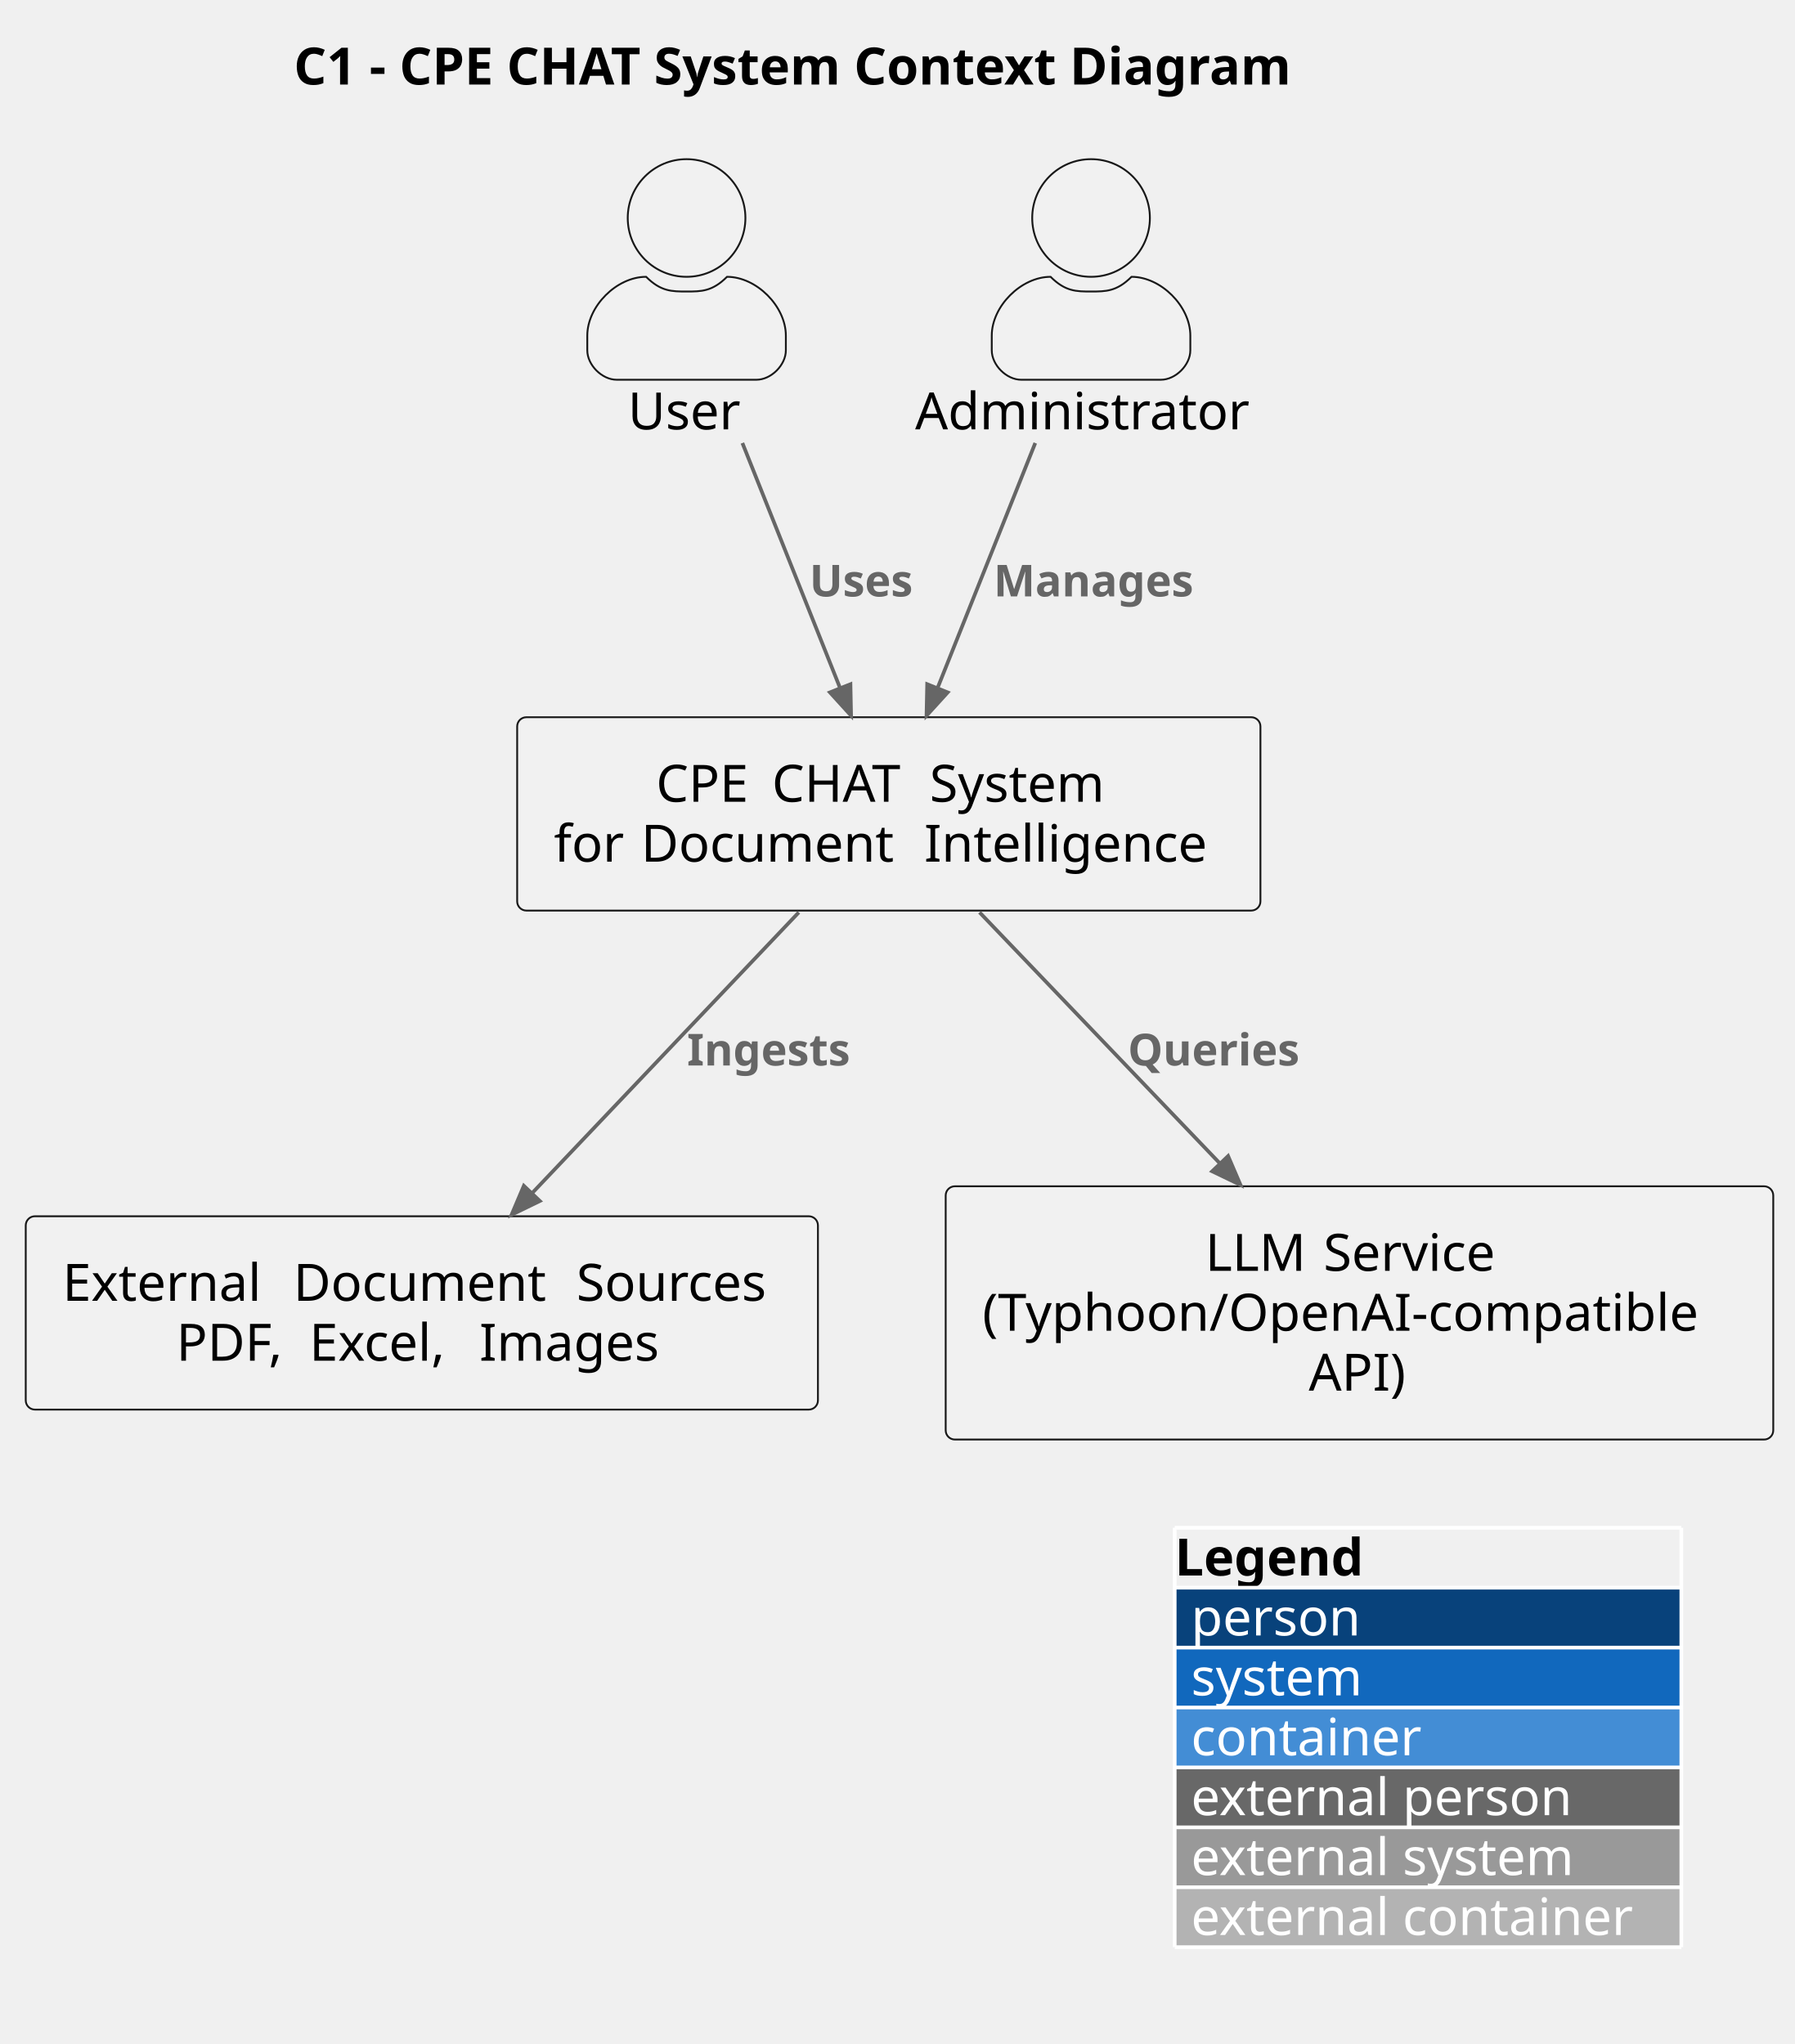
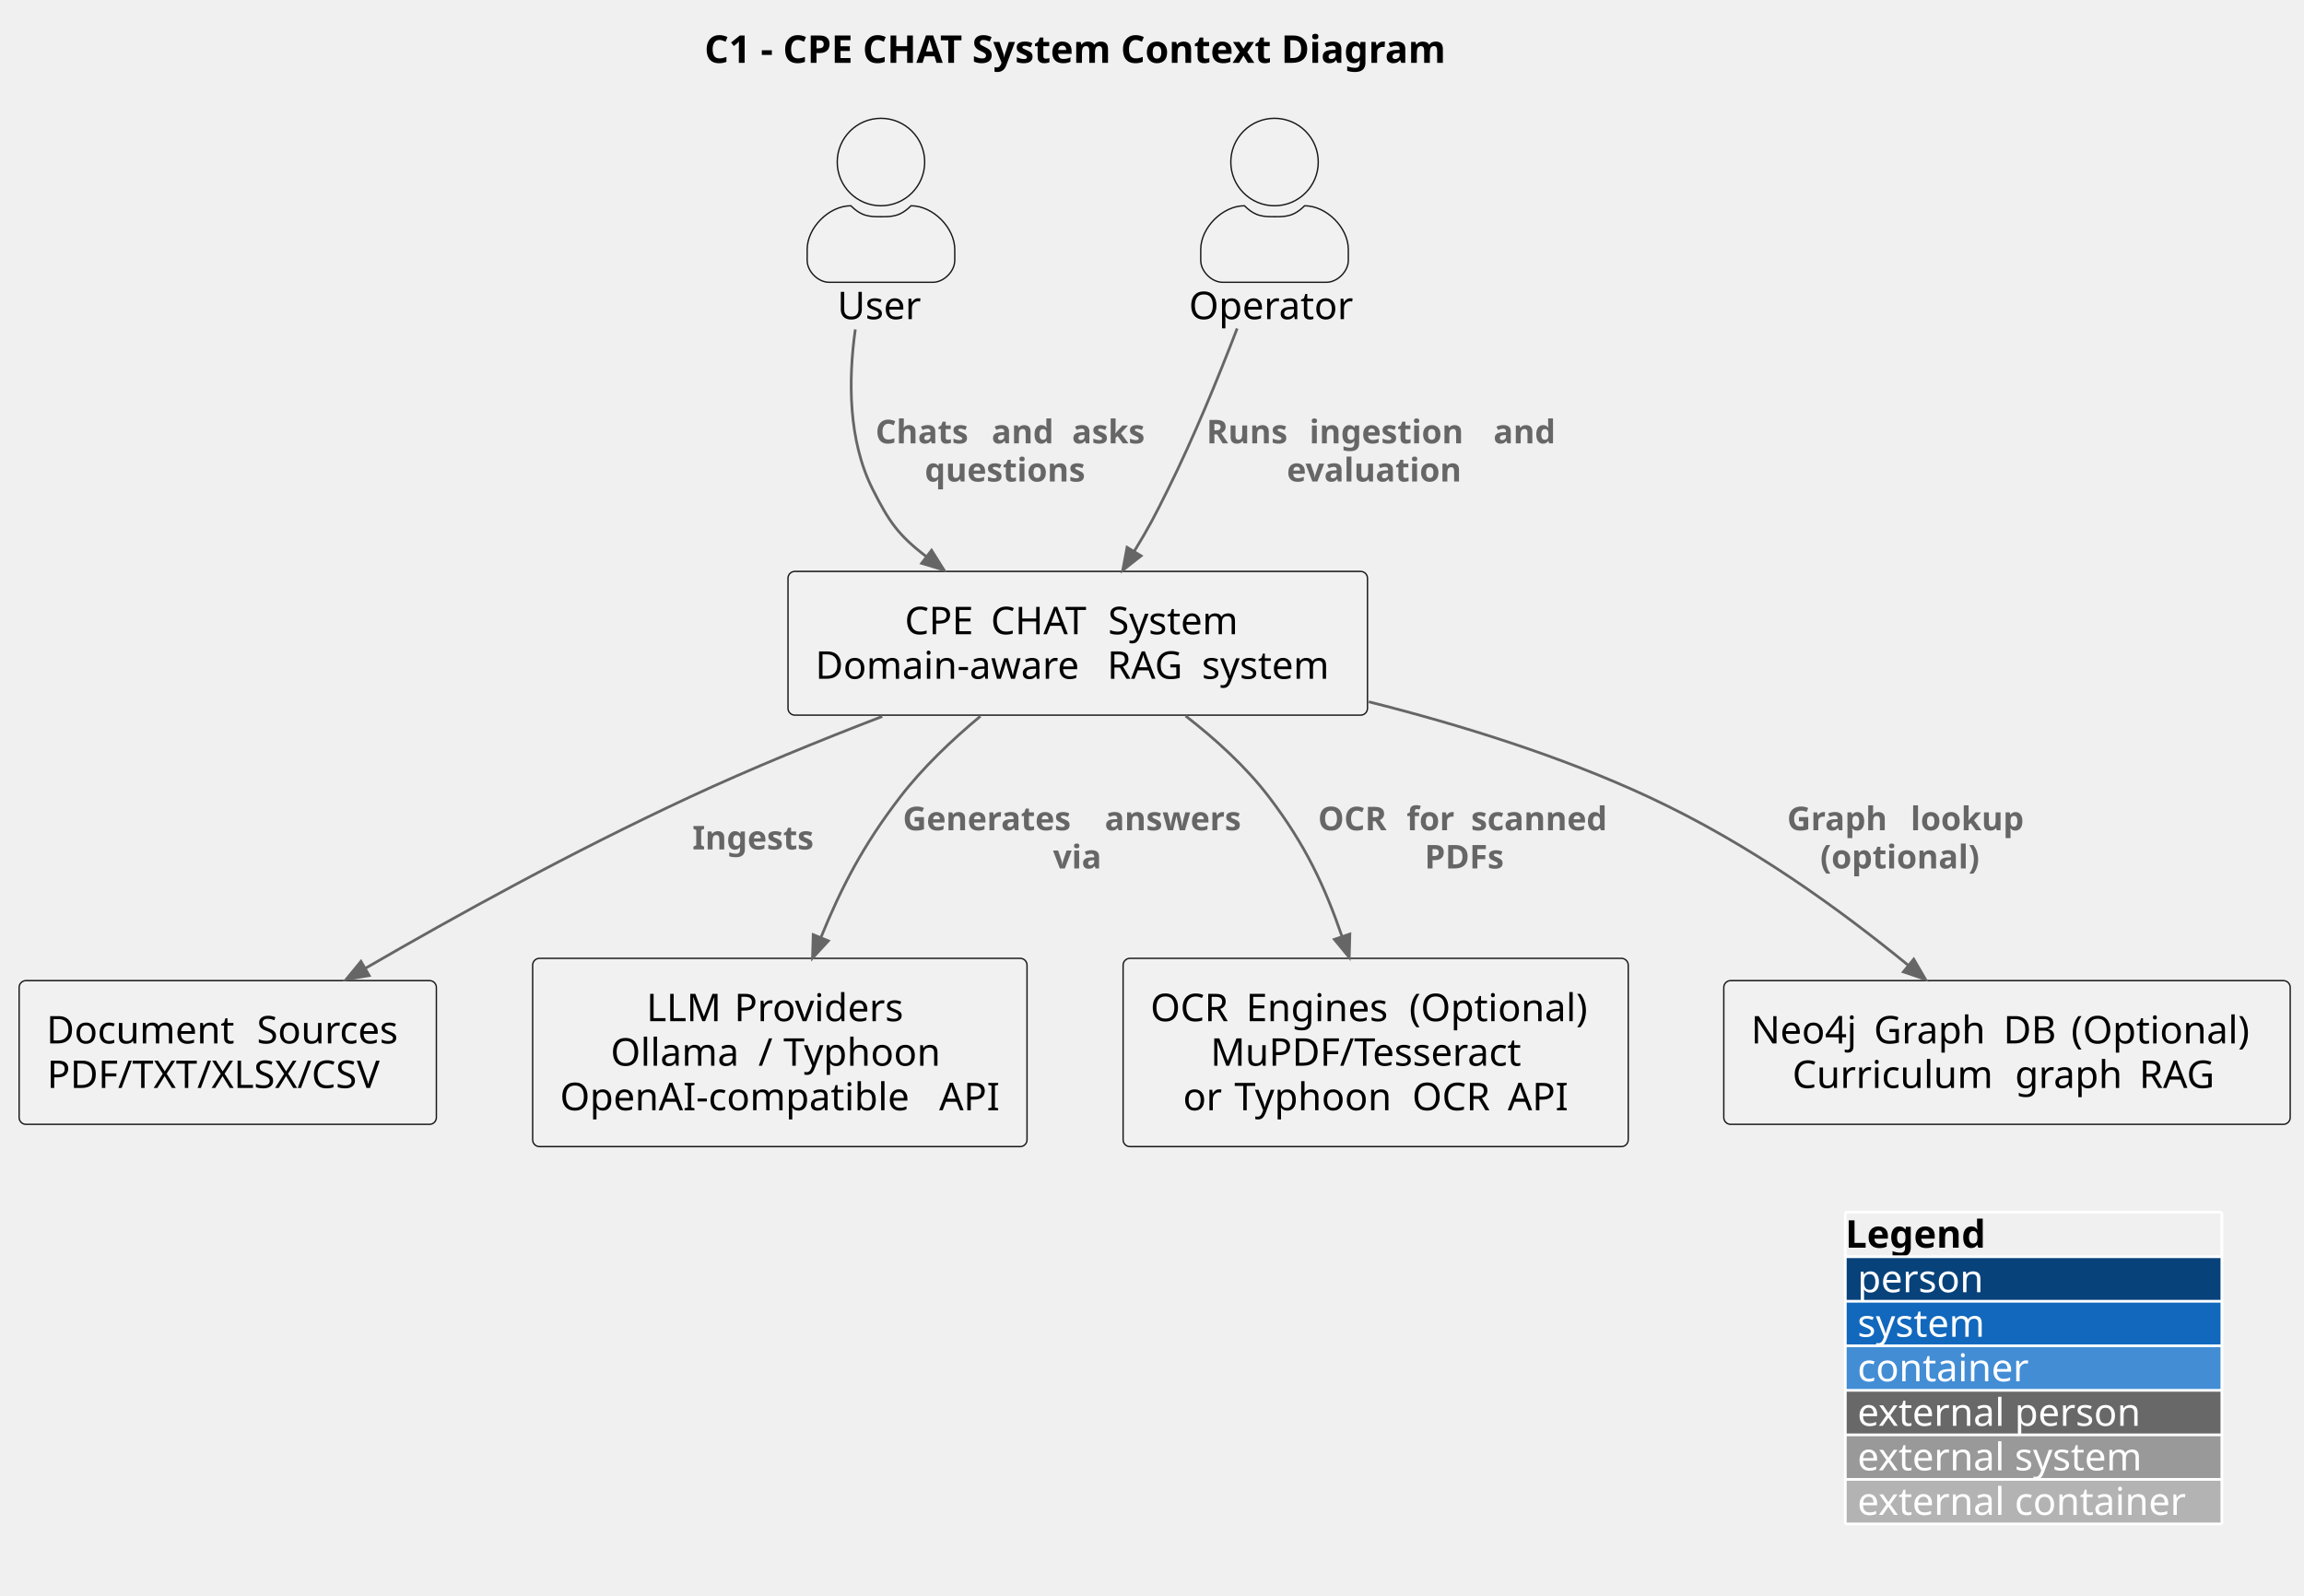
- <svg xmlns="http://www.w3.org/2000/svg" contentStyleType="text/css" data-diagram-type="DESCRIPTION" height="556px" preserveAspectRatio="none" style="width:488px;height:556px;background:#FFFFFF;" version="1.1" viewBox="0 0 488 556" width="488px" zoomAndPan="magnify">
+ <svg xmlns="http://www.w3.org/2000/svg" contentStyleType="text/css" data-diagram-type="DESCRIPTION" height="584px" preserveAspectRatio="none" style="width:843px;height:584px;background:#FFFFFF;" version="1.1" viewBox="0 0 843 584" width="843px" zoomAndPan="magnify">
  <defs />
  <g>
    <g class="title" data-source-line="15">
-       <text fill="#000000" font-family="sans-serif" font-size="14" font-weight="bold" lengthAdjust="spacing" textLength="314.46" x="79.897" y="22.995">C1 - CPE CHAT System Context Diagram</text>
+       <text fill="#000000" font-family="sans-serif" font-size="14" font-weight="bold" lengthAdjust="spacing" textLength="314.46" x="257.747" y="22.995">C1 - CPE CHAT System Context Diagram</text>
    </g>
    <g class="entity" data-qualified-name="user" data-source-line="17" id="ent0002">
-       <ellipse cx="186.72" cy="59.297" fill="#F1F1F1" rx="16" ry="16" style="stroke:#181818;stroke-width:0.5;" />
-       <path d="M186.72,79.297 C190.72,79.297 193.72,79.297 197.72,75.297 C205.72,75.297 213.72,83.297 213.72,91.297 L213.72,95.297 C213.72,99.297 209.72,103.297 205.72,103.297 L167.72,103.297 C163.72,103.297 159.72,99.297 159.72,95.297 L159.72,91.297 C159.72,83.297 167.72,75.297 175.72,75.297 C179.72,79.297 182.72,79.297 186.72,79.297" fill="#F1F1F1" style="stroke:#181818;stroke-width:0.5;" />
-       <text fill="#000000" font-family="sans-serif" font-size="14" lengthAdjust="spacing" textLength="31.91" x="170.765" y="116.792">User</text>
+       <ellipse cx="322.33" cy="59.297" fill="#F1F1F1" rx="16" ry="16" style="stroke:#181818;stroke-width:0.5;" />
+       <path d="M322.33,79.297 C326.33,79.297 329.33,79.297 333.33,75.297 C341.33,75.297 349.33,83.297 349.33,91.297 L349.33,95.297 C349.33,99.297 345.33,103.297 341.33,103.297 L303.33,103.297 C299.33,103.297 295.33,99.297 295.33,95.297 L295.33,91.297 C295.33,83.297 303.33,75.297 311.33,75.297 C315.33,79.297 318.33,79.297 322.33,79.297" fill="#F1F1F1" style="stroke:#181818;stroke-width:0.5;" />
+       <text fill="#000000" font-family="sans-serif" font-size="14" lengthAdjust="spacing" textLength="31.91" x="306.375" y="116.792">User</text>
    </g>
    <g class="entity" data-qualified-name="cpe_system" data-source-line="18" id="ent0003">
-       <rect fill="#F1F1F1" height="52.594" rx="2.5" ry="2.5" style="stroke:#181818;stroke-width:0.5;" width="202.137" x="140.65" y="195.097" />
-       <text fill="#000000" font-family="sans-serif" font-size="14" lengthAdjust="spacing" textLength="27.064" x="178.418" y="218.092">CPE</text>
-       <text fill="#000000" font-family="sans-serif" font-size="14" lengthAdjust="spacing" textLength="4.45" x="205.481" y="218.092"> </text>
-       <text fill="#000000" font-family="sans-serif" font-size="14" lengthAdjust="spacing" textLength="38.432" x="209.931" y="218.092">CHAT</text>
-       <text fill="#000000" font-family="sans-serif" font-size="14" lengthAdjust="spacing" textLength="4.45" x="248.363" y="218.092"> </text>
-       <text fill="#000000" font-family="sans-serif" font-size="14" lengthAdjust="spacing" textLength="52.206" x="252.813" y="218.092">System</text>
-       <text fill="#000000" font-family="sans-serif" font-size="14" lengthAdjust="spacing" textLength="19.25" x="150.65" y="234.389">for</text>
-       <text fill="#000000" font-family="sans-serif" font-size="14" lengthAdjust="spacing" textLength="4.45" x="169.9" y="234.389"> </text>
-       <text fill="#000000" font-family="sans-serif" font-size="14" lengthAdjust="spacing" textLength="72.529" x="174.35" y="234.389">Document</text>
-       <text fill="#000000" font-family="sans-serif" font-size="14" lengthAdjust="spacing" textLength="4.45" x="246.88" y="234.389"> </text>
-       <text fill="#000000" font-family="sans-serif" font-size="14" lengthAdjust="spacing" textLength="81.457" x="251.33" y="234.389">Intelligence</text>
+       <rect fill="#F1F1F1" height="52.594" rx="2.5" ry="2.5" style="stroke:#181818;stroke-width:0.5;" width="212.022" x="288.32" y="209.097" />
+       <text fill="#000000" font-family="sans-serif" font-size="14" lengthAdjust="spacing" textLength="27.064" x="331.03" y="232.092">CPE</text>
+       <text fill="#000000" font-family="sans-serif" font-size="14" lengthAdjust="spacing" textLength="4.45" x="358.093" y="232.092"> </text>
+       <text fill="#000000" font-family="sans-serif" font-size="14" lengthAdjust="spacing" textLength="38.432" x="362.544" y="232.092">CHAT</text>
+       <text fill="#000000" font-family="sans-serif" font-size="14" lengthAdjust="spacing" textLength="4.45" x="400.975" y="232.092"> </text>
+       <text fill="#000000" font-family="sans-serif" font-size="14" lengthAdjust="spacing" textLength="52.206" x="405.425" y="232.092">System</text>
+       <text fill="#000000" font-family="sans-serif" font-size="14" lengthAdjust="spacing" textLength="102.355" x="298.32" y="248.389">Domain-aware</text>
+       <text fill="#000000" font-family="sans-serif" font-size="14" lengthAdjust="spacing" textLength="4.45" x="400.675" y="248.389"> </text>
+       <text fill="#000000" font-family="sans-serif" font-size="14" lengthAdjust="spacing" textLength="30.153" x="405.125" y="248.389">RAG</text>
+       <text fill="#000000" font-family="sans-serif" font-size="14" lengthAdjust="spacing" textLength="4.45" x="435.278" y="248.389"> </text>
+       <text fill="#000000" font-family="sans-serif" font-size="14" lengthAdjust="spacing" textLength="50.613" x="439.728" y="248.389">system</text>
    </g>
    <g class="entity" data-qualified-name="admin" data-source-line="20" id="ent0004">
-       <ellipse cx="296.721" cy="59.297" fill="#F1F1F1" rx="16" ry="16" style="stroke:#181818;stroke-width:0.5;" />
-       <path d="M296.721,79.297 C300.721,79.297 303.721,79.297 307.721,75.297 C315.721,75.297 323.721,83.297 323.721,91.297 L323.721,95.297 C323.721,99.297 319.721,103.297 315.721,103.297 L277.721,103.297 C273.721,103.297 269.721,99.297 269.721,95.297 L269.721,91.297 C269.721,83.297 277.721,75.297 285.721,75.297 C289.721,79.297 292.721,79.297 296.721,79.297" fill="#F1F1F1" style="stroke:#181818;stroke-width:0.5;" />
-       <text fill="#000000" font-family="sans-serif" font-size="14" lengthAdjust="spacing" textLength="95.683" x="248.88" y="116.792">Administrator</text>
+       <ellipse cx="466.332" cy="59.297" fill="#F1F1F1" rx="16" ry="16" style="stroke:#181818;stroke-width:0.5;" />
+       <path d="M466.332,79.297 C470.332,79.297 473.332,79.297 477.332,75.297 C485.332,75.297 493.332,83.297 493.332,91.297 L493.332,95.297 C493.332,99.297 489.332,103.297 485.332,103.297 L447.332,103.297 C443.332,103.297 439.332,99.297 439.332,95.297 L439.332,91.297 C439.332,83.297 447.332,75.297 455.332,75.297 C459.332,79.297 462.332,79.297 466.332,79.297" fill="#F1F1F1" style="stroke:#181818;stroke-width:0.5;" />
+       <text fill="#000000" font-family="sans-serif" font-size="14" lengthAdjust="spacing" textLength="62.665" x="435" y="116.792">Operator</text>
    </g>
    <g class="entity" data-qualified-name="external_docs" data-source-line="22" id="ent0005">
-       <rect fill="#F1F1F1" height="52.594" rx="2.5" ry="2.5" style="stroke:#181818;stroke-width:0.5;" width="215.446" x="7" y="330.837" />
-       <text fill="#000000" font-family="sans-serif" font-size="14" lengthAdjust="spacing" textLength="58.331" x="17" y="353.832">External</text>
-       <text fill="#000000" font-family="sans-serif" font-size="14" lengthAdjust="spacing" textLength="4.45" x="75.331" y="353.832"> </text>
-       <text fill="#000000" font-family="sans-serif" font-size="14" lengthAdjust="spacing" textLength="72.529" x="79.781" y="353.832">Document</text>
-       <text fill="#000000" font-family="sans-serif" font-size="14" lengthAdjust="spacing" textLength="4.45" x="152.31" y="353.832"> </text>
-       <text fill="#000000" font-family="sans-serif" font-size="14" lengthAdjust="spacing" textLength="55.685" x="156.761" y="353.832">Sources</text>
-       <text fill="#000000" font-family="sans-serif" font-size="14" lengthAdjust="spacing" textLength="31.726" x="47.95" y="370.129">PDF,</text>
-       <text fill="#000000" font-family="sans-serif" font-size="14" lengthAdjust="spacing" textLength="4.45" x="79.675" y="370.129"> </text>
-       <text fill="#000000" font-family="sans-serif" font-size="14" lengthAdjust="spacing" textLength="41.781" x="84.126" y="370.129">Excel,</text>
-       <text fill="#000000" font-family="sans-serif" font-size="14" lengthAdjust="spacing" textLength="4.45" x="125.907" y="370.129"> </text>
-       <text fill="#000000" font-family="sans-serif" font-size="14" lengthAdjust="spacing" textLength="51.14" x="130.357" y="370.129">Images</text>
+       <rect fill="#F1F1F1" height="52.594" rx="2.5" ry="2.5" style="stroke:#181818;stroke-width:0.5;" width="152.665" x="7" y="358.837" />
+       <text fill="#000000" font-family="sans-serif" font-size="14" lengthAdjust="spacing" textLength="72.529" x="17" y="381.832">Document</text>
+       <text fill="#000000" font-family="sans-serif" font-size="14" lengthAdjust="spacing" textLength="4.45" x="89.529" y="381.832"> </text>
+       <text fill="#000000" font-family="sans-serif" font-size="14" lengthAdjust="spacing" textLength="55.685" x="93.98" y="381.832">Sources</text>
+       <text fill="#000000" font-family="sans-serif" font-size="14" lengthAdjust="spacing" textLength="132.227" x="17.219" y="398.129">PDF/TXT/XLSX/CSV</text>
    </g>
    <g class="entity" data-qualified-name="llm" data-source-line="23" id="ent0006">
-       <rect fill="#F1F1F1" height="68.891" rx="2.5" ry="2.5" style="stroke:#181818;stroke-width:0.5;" width="225.065" x="257.19" y="322.687" />
-       <text fill="#000000" font-family="sans-serif" font-size="14" lengthAdjust="spacing" textLength="27.679" x="327.787" y="345.682">LLM</text>
-       <text fill="#000000" font-family="sans-serif" font-size="14" lengthAdjust="spacing" textLength="4.45" x="355.466" y="345.682"> </text>
-       <text fill="#000000" font-family="sans-serif" font-size="14" lengthAdjust="spacing" textLength="51.741" x="359.916" y="345.682">Service</text>
-       <text fill="#000000" font-family="sans-serif" font-size="14" lengthAdjust="spacing" textLength="205.065" x="267.19" y="361.979">(Typhoon/OpenAI-compatible</text>
-       <text fill="#000000" font-family="sans-serif" font-size="14" lengthAdjust="spacing" textLength="27.61" x="355.917" y="378.276">API)</text>
+       <rect fill="#F1F1F1" height="68.891" rx="2.5" ry="2.5" style="stroke:#181818;stroke-width:0.5;" width="180.884" x="194.89" y="350.687" />
+       <text fill="#000000" font-family="sans-serif" font-size="14" lengthAdjust="spacing" textLength="27.679" x="236.523" y="373.682">LLM</text>
+       <text fill="#000000" font-family="sans-serif" font-size="14" lengthAdjust="spacing" textLength="4.45" x="264.202" y="373.682"> </text>
+       <text fill="#000000" font-family="sans-serif" font-size="14" lengthAdjust="spacing" textLength="65.488" x="268.652" y="373.682">Providers</text>
+       <text fill="#000000" font-family="sans-serif" font-size="14" lengthAdjust="spacing" textLength="49.595" x="223.426" y="389.979">Ollama</text>
+       <text fill="#000000" font-family="sans-serif" font-size="14" lengthAdjust="spacing" textLength="4.45" x="273.02" y="389.979"> </text>
+       <text fill="#000000" font-family="sans-serif" font-size="14" lengthAdjust="spacing" textLength="4.717" x="277.471" y="389.979">/</text>
+       <text fill="#000000" font-family="sans-serif" font-size="14" lengthAdjust="spacing" textLength="4.45" x="282.187" y="389.979"> </text>
+       <text fill="#000000" font-family="sans-serif" font-size="14" lengthAdjust="spacing" textLength="60.601" x="286.638" y="389.979">Typhoon</text>
+       <text fill="#000000" font-family="sans-serif" font-size="14" lengthAdjust="spacing" textLength="134.285" x="204.89" y="406.276">OpenAI-compatible</text>
+       <text fill="#000000" font-family="sans-serif" font-size="14" lengthAdjust="spacing" textLength="4.45" x="339.175" y="406.276"> </text>
+       <text fill="#000000" font-family="sans-serif" font-size="14" lengthAdjust="spacing" textLength="22.148" x="343.625" y="406.276">API</text>
    </g>
-     <g class="link" data-entity-1="ent0002" data-entity-2="ent0003" data-link-type="dependency" data-source-line="1779" id="lnk7">
-       <path d="M201.9,120.507 C211.31,144.107 220.188,166.375 228.498,187.225" fill="none" id="user-to-cpe_system" style="stroke:#666666;stroke-width:1;" />
-       <polygon fill="#666666" points="231.46,194.657,231.285,186.115,225.711,188.336,231.46,194.657" style="stroke:#666666;stroke-width:1;" />
-       <text fill="#666666" font-family="sans-serif" font-size="12" font-weight="bold" lengthAdjust="spacing" textLength="32.168" x="220.15" y="162.236">Uses</text>
+     <g class="entity" data-qualified-name="ocr" data-source-line="24" id="ent0007">
+       <rect fill="#F1F1F1" height="68.891" rx="2.5" ry="2.5" style="stroke:#181818;stroke-width:0.5;" width="184.815" x="410.93" y="350.687" />
+       <text fill="#000000" font-family="sans-serif" font-size="14" lengthAdjust="spacing" textLength="30.523" x="420.93" y="373.682">OCR</text>
+       <text fill="#000000" font-family="sans-serif" font-size="14" lengthAdjust="spacing" textLength="4.45" x="451.452" y="373.682"> </text>
+       <text fill="#000000" font-family="sans-serif" font-size="14" lengthAdjust="spacing" textLength="55.275" x="455.903" y="373.682">Engines</text>
+       <text fill="#000000" font-family="sans-serif" font-size="14" lengthAdjust="spacing" textLength="4.45" x="511.178" y="373.682"> </text>
+       <text fill="#000000" font-family="sans-serif" font-size="14" lengthAdjust="spacing" textLength="70.116" x="515.628" y="373.682">(Optional)</text>
+       <text fill="#000000" font-family="sans-serif" font-size="14" lengthAdjust="spacing" textLength="120.832" x="442.921" y="389.979">MuPDF/Tesseract</text>
+       <text fill="#000000" font-family="sans-serif" font-size="14" lengthAdjust="spacing" textLength="14.321" x="432.865" y="406.276">or</text>
+       <text fill="#000000" font-family="sans-serif" font-size="14" lengthAdjust="spacing" textLength="4.45" x="447.187" y="406.276"> </text>
+       <text fill="#000000" font-family="sans-serif" font-size="14" lengthAdjust="spacing" textLength="60.601" x="451.637" y="406.276">Typhoon</text>
+       <text fill="#000000" font-family="sans-serif" font-size="14" lengthAdjust="spacing" textLength="4.45" x="512.238" y="406.276"> </text>
+       <text fill="#000000" font-family="sans-serif" font-size="14" lengthAdjust="spacing" textLength="30.523" x="516.688" y="406.276">OCR</text>
+       <text fill="#000000" font-family="sans-serif" font-size="14" lengthAdjust="spacing" textLength="4.45" x="547.21" y="406.276"> </text>
+       <text fill="#000000" font-family="sans-serif" font-size="14" lengthAdjust="spacing" textLength="22.148" x="551.66" y="406.276">API</text>
    </g>
-     <g class="link" data-entity-1="ent0004" data-entity-2="ent0003" data-link-type="dependency" data-source-line="1779" id="lnk8">
-       <path d="M281.55,120.507 C272.14,144.107 263.265,166.377 254.945,187.227" fill="none" id="admin-to-cpe_system" style="stroke:#666666;stroke-width:1;" />
-       <polygon fill="#666666" points="251.98,194.657,257.731,188.339,252.159,186.115,251.98,194.657" style="stroke:#666666;stroke-width:1;" />
-       <text fill="#666666" font-family="sans-serif" font-size="12" font-weight="bold" lengthAdjust="spacing" textLength="60.551" x="270.22" y="162.236">Manages</text>
+     <g class="entity" data-qualified-name="neo4j" data-source-line="25" id="ent0008">
+       <rect fill="#F1F1F1" height="52.594" rx="2.5" ry="2.5" style="stroke:#181818;stroke-width:0.5;" width="207.243" x="630.71" y="358.837" />
+       <text fill="#000000" font-family="sans-serif" font-size="14" lengthAdjust="spacing" textLength="40.448" x="640.71" y="381.832">Neo4j</text>
+       <text fill="#000000" font-family="sans-serif" font-size="14" lengthAdjust="spacing" textLength="4.45" x="681.158" y="381.832"> </text>
+       <text fill="#000000" font-family="sans-serif" font-size="14" lengthAdjust="spacing" textLength="42.943" x="685.608" y="381.832">Graph</text>
+       <text fill="#000000" font-family="sans-serif" font-size="14" lengthAdjust="spacing" textLength="4.45" x="728.552" y="381.832"> </text>
+       <text fill="#000000" font-family="sans-serif" font-size="14" lengthAdjust="spacing" textLength="20.385" x="733.002" y="381.832">DB</text>
+       <text fill="#000000" font-family="sans-serif" font-size="14" lengthAdjust="spacing" textLength="4.45" x="753.387" y="381.832"> </text>
+       <text fill="#000000" font-family="sans-serif" font-size="14" lengthAdjust="spacing" textLength="70.116" x="757.837" y="381.832">(Optional)</text>
+       <text fill="#000000" font-family="sans-serif" font-size="14" lengthAdjust="spacing" textLength="77.02" x="655.804" y="398.129">Curriculum</text>
+       <text fill="#000000" font-family="sans-serif" font-size="14" lengthAdjust="spacing" textLength="4.45" x="732.824" y="398.129"> </text>
+       <text fill="#000000" font-family="sans-serif" font-size="14" lengthAdjust="spacing" textLength="40.981" x="737.274" y="398.129">graph</text>
+       <text fill="#000000" font-family="sans-serif" font-size="14" lengthAdjust="spacing" textLength="4.45" x="778.256" y="398.129"> </text>
+       <text fill="#000000" font-family="sans-serif" font-size="14" lengthAdjust="spacing" textLength="30.153" x="782.706" y="398.129">RAG</text>
    </g>
-     <g class="link" data-entity-1="ent0003" data-entity-2="ent0005" data-link-type="dependency" data-source-line="1779" id="lnk9">
-       <path d="M217.24,248.177 C194.75,271.857 167.109,300.966 144.639,324.626" fill="none" id="cpe_system-to-external_docs" style="stroke:#666666;stroke-width:1;" />
-       <polygon fill="#666666" points="139.13,330.427,146.814,326.692,142.464,322.56,139.13,330.427" style="stroke:#666666;stroke-width:1;" />
-       <text fill="#666666" font-family="sans-serif" font-size="12" font-weight="bold" lengthAdjust="spacing" textLength="49.758" x="186.83" y="289.825">Ingests</text>
+     <g class="link" data-entity-1="ent0002" data-entity-2="ent0003" data-link-type="dependency" data-source-line="1779" id="lnk9">
+       <path d="M312.94,120.537 C310.34,139.127 310.33,161.257 319.33,179.097 C325.24,190.787 328.557,195.767 339.027,203.747" fill="none" id="user-to-cpe_system" style="stroke:#666666;stroke-width:1;" />
+       <polygon fill="#666666" points="345.39,208.597,340.846,201.361,337.209,206.133,345.39,208.597" style="stroke:#666666;stroke-width:1;" />
+       <text fill="#666666" font-family="sans-serif" font-size="12" font-weight="bold" lengthAdjust="spacing" textLength="38.326" x="320.33" y="162.236">Chats</text>
+       <text fill="#666666" font-family="sans-serif" font-size="12" font-weight="bold" lengthAdjust="spacing" textLength="4.178" x="358.656" y="162.236"> </text>
+       <text fill="#666666" font-family="sans-serif" font-size="12" font-weight="bold" lengthAdjust="spacing" textLength="25.23" x="362.834" y="162.236">and</text>
+       <text fill="#666666" font-family="sans-serif" font-size="12" font-weight="bold" lengthAdjust="spacing" textLength="4.178" x="388.064" y="162.236"> </text>
+       <text fill="#666666" font-family="sans-serif" font-size="12" font-weight="bold" lengthAdjust="spacing" textLength="30.363" x="392.242" y="162.236">asks</text>
+       <text fill="#666666" font-family="sans-serif" font-size="12" font-weight="bold" lengthAdjust="spacing" textLength="66.193" x="338.371" y="176.204">questions</text>
    </g>
-     <g class="link" data-entity-1="ent0003" data-entity-2="ent0006" data-link-type="dependency" data-source-line="1779" id="lnk10">
-       <path d="M266.4,248.177 C286.6,269.277 309.789,293.507 331.829,316.537" fill="none" id="cpe_system-to-llm" style="stroke:#666666;stroke-width:1;" />
-       <polygon fill="#666666" points="337.36,322.317,333.996,314.463,329.661,318.611,337.36,322.317" style="stroke:#666666;stroke-width:1;" />
-       <text fill="#666666" font-family="sans-serif" font-size="12" font-weight="bold" lengthAdjust="spacing" textLength="52.195" x="306.72" y="289.825">Queries</text>
+     <g class="link" data-entity-1="ent0004" data-entity-2="ent0003" data-link-type="dependency" data-source-line="1779" id="lnk10">
+       <path d="M452.65,120.207 C445.7,138.317 436.75,160.127 427.33,179.097 C422.41,189.007 420.513,192.679 414.943,201.849" fill="none" id="admin-to-cpe_system" style="stroke:#666666;stroke-width:1;" />
+       <polygon fill="#666666" points="410.79,208.687,417.507,203.407,412.379,200.292,410.79,208.687" style="stroke:#666666;stroke-width:1;" />
+       <text fill="#666666" font-family="sans-serif" font-size="12" font-weight="bold" lengthAdjust="spacing" textLength="33.469" x="441.44" y="162.236">Runs</text>
+       <text fill="#666666" font-family="sans-serif" font-size="12" font-weight="bold" lengthAdjust="spacing" textLength="4.178" x="474.909" y="162.236"> </text>
+       <text fill="#666666" font-family="sans-serif" font-size="12" font-weight="bold" lengthAdjust="spacing" textLength="63.164" x="479.087" y="162.236">ingestion</text>
+       <text fill="#666666" font-family="sans-serif" font-size="12" font-weight="bold" lengthAdjust="spacing" textLength="4.178" x="542.25" y="162.236"> </text>
+       <text fill="#666666" font-family="sans-serif" font-size="12" font-weight="bold" lengthAdjust="spacing" textLength="25.23" x="546.428" y="162.236">and</text>
+       <text fill="#666666" font-family="sans-serif" font-size="12" font-weight="bold" lengthAdjust="spacing" textLength="71.449" x="470.825" y="176.204">evaluation</text>
    </g>
-     <g class="legend" data-source-line="61">
-       <text fill="#000000" font-family="sans-serif" font-size="14" font-weight="bold" lengthAdjust="spacing" textLength="57.921" x="319.469" y="428.573">Legend</text>
-       <text fill="#FFFFFF" font-family="sans-serif" font-size="14" lengthAdjust="spacing" textLength="4.45" x="377.39" y="428.573"> </text>
-       <rect fill="#08427B" height="16.297" style="stroke:none;stroke-width:1;" width="137.785" x="319.469" y="431.874" />
-       <text fill="#FFFFFF" font-family="sans-serif" font-size="14" lengthAdjust="spacing" textLength="47.988" x="323.92" y="444.87">person</text>
-       <rect fill="#1168BD" height="16.297" style="stroke:none;stroke-width:1;" width="137.785" x="319.469" y="448.171" />
-       <text fill="#FFFFFF" font-family="sans-serif" font-size="14" lengthAdjust="spacing" textLength="50.613" x="323.92" y="461.166">system</text>
-       <rect fill="#438DD5" height="16.297" style="stroke:none;stroke-width:1;" width="137.785" x="319.469" y="464.468" />
-       <text fill="#FFFFFF" font-family="sans-serif" font-size="14" lengthAdjust="spacing" textLength="66.336" x="323.92" y="477.463">container</text>
-       <rect fill="#686868" height="16.297" style="stroke:none;stroke-width:1;" width="137.785" x="319.469" y="480.765" />
-       <text fill="#FFFFFF" font-family="sans-serif" font-size="14" lengthAdjust="spacing" textLength="110.537" x="323.92" y="493.76">external person</text>
-       <rect fill="#999999" height="16.297" style="stroke:none;stroke-width:1;" width="137.785" x="319.469" y="497.062" />
-       <text fill="#FFFFFF" font-family="sans-serif" font-size="14" lengthAdjust="spacing" textLength="113.162" x="323.92" y="510.057">external system</text>
-       <rect fill="#B3B3B3" height="16.297" style="stroke:none;stroke-width:1;" width="137.785" x="319.469" y="513.359" />
-       <text fill="#FFFFFF" font-family="sans-serif" font-size="14" lengthAdjust="spacing" textLength="128.885" x="323.92" y="526.354">external container</text>
-       <line style="stroke:#FFFFFF;stroke-width:1;" x1="319.469" x2="457.255" y1="415.577" y2="415.577" />
-       <line style="stroke:#FFFFFF;stroke-width:1;" x1="319.469" x2="457.255" y1="431.874" y2="431.874" />
-       <line style="stroke:#FFFFFF;stroke-width:1;" x1="319.469" x2="457.255" y1="448.171" y2="448.171" />
-       <line style="stroke:#FFFFFF;stroke-width:1;" x1="319.469" x2="457.255" y1="464.468" y2="464.468" />
-       <line style="stroke:#FFFFFF;stroke-width:1;" x1="319.469" x2="457.255" y1="480.765" y2="480.765" />
-       <line style="stroke:#FFFFFF;stroke-width:1;" x1="319.469" x2="457.255" y1="497.062" y2="497.062" />
-       <line style="stroke:#FFFFFF;stroke-width:1;" x1="319.469" x2="457.255" y1="513.359" y2="513.359" />
-       <line style="stroke:#FFFFFF;stroke-width:1;" x1="319.469" x2="457.255" y1="529.656" y2="529.656" />
-       <line style="stroke:#FFFFFF;stroke-width:1;" x1="319.469" x2="319.469" y1="415.577" y2="529.656" />
-       <line style="stroke:#FFFFFF;stroke-width:1;" x1="457.255" x2="457.255" y1="415.577" y2="529.656" />
+     <g class="link" data-entity-1="ent0003" data-entity-2="ent0005" data-link-type="dependency" data-source-line="1779" id="lnk11">
+       <path d="M322.79,262.177 C300.01,270.937 274.88,281.187 252.33,291.687 C208.53,312.097 167.254,334.91 133.574,354.4" fill="none" id="cpe_system-to-external_docs" style="stroke:#666666;stroke-width:1;" />
+       <polygon fill="#666666" points="126.65,358.407,135.077,356.997,132.072,351.803,126.65,358.407" style="stroke:#666666;stroke-width:1;" />
+       <text fill="#666666" font-family="sans-serif" font-size="12" font-weight="bold" lengthAdjust="spacing" textLength="49.758" x="253.33" y="310.825">Ingests</text>
+     </g>
+     <g class="link" data-entity-1="ent0003" data-entity-2="ent0006" data-link-type="dependency" data-source-line="1779" id="lnk12">
+       <path d="M358.71,262.087 C348.37,270.697 337.64,280.877 329.33,291.687 C315.69,309.447 307.843,324.71 300.313,343.16" fill="none" id="cpe_system-to-llm" style="stroke:#666666;stroke-width:1;" />
+       <polygon fill="#666666" points="297.29,350.567,303.091,344.294,297.535,342.026,297.29,350.567" style="stroke:#666666;stroke-width:1;" />
+       <text fill="#666666" font-family="sans-serif" font-size="12" font-weight="bold" lengthAdjust="spacing" textLength="69.703" x="330.33" y="303.825">Generates</text>
+       <text fill="#666666" font-family="sans-serif" font-size="12" font-weight="bold" lengthAdjust="spacing" textLength="4.178" x="400.033" y="303.825"> </text>
+       <text fill="#666666" font-family="sans-serif" font-size="12" font-weight="bold" lengthAdjust="spacing" textLength="56.068" x="404.211" y="303.825">answers</text>
+       <text fill="#666666" font-family="sans-serif" font-size="12" font-weight="bold" lengthAdjust="spacing" textLength="20.033" x="385.288" y="317.794">via</text>
+     </g>
+     <g class="link" data-entity-1="ent0003" data-entity-2="ent0007" data-link-type="dependency" data-source-line="1779" id="lnk13">
+       <path d="M433.81,261.997 C444.73,270.467 455.89,280.597 464.33,291.687 C477.63,309.147 484.674,324.253 491.054,342.773" fill="none" id="cpe_system-to-ocr" style="stroke:#666666;stroke-width:1;" />
+       <polygon fill="#666666" points="493.66,350.337,493.891,341.796,488.218,343.75,493.66,350.337" style="stroke:#666666;stroke-width:1;" />
+       <text fill="#666666" font-family="sans-serif" font-size="12" font-weight="bold" lengthAdjust="spacing" textLength="28.248" x="482.23" y="303.825">OCR</text>
+       <text fill="#666666" font-family="sans-serif" font-size="12" font-weight="bold" lengthAdjust="spacing" textLength="4.178" x="510.478" y="303.825"> </text>
+       <text fill="#666666" font-family="sans-serif" font-size="12" font-weight="bold" lengthAdjust="spacing" textLength="19.383" x="514.656" y="303.825">for</text>
+       <text fill="#666666" font-family="sans-serif" font-size="12" font-weight="bold" lengthAdjust="spacing" textLength="4.178" x="534.039" y="303.825"> </text>
+       <text fill="#666666" font-family="sans-serif" font-size="12" font-weight="bold" lengthAdjust="spacing" textLength="56.168" x="538.216" y="303.825">scanned</text>
+       <text fill="#666666" font-family="sans-serif" font-size="12" font-weight="bold" lengthAdjust="spacing" textLength="34.096" x="521.259" y="317.794">PDFs</text>
+     </g>
+     <g class="link" data-entity-1="ent0003" data-entity-2="ent0008" data-link-type="dependency" data-source-line="1779" id="lnk14">
+       <path d="M500.81,256.807 C534.49,265.287 571.28,276.727 603.33,291.687 C640.92,309.227 672.932,332.609 698.312,353.319" fill="none" id="cpe_system-to-neo4j" style="stroke:#666666;stroke-width:1;" />
+       <polygon fill="#666666" points="704.51,358.377,700.208,350.995,696.415,355.643,704.51,358.377" style="stroke:#666666;stroke-width:1;" />
+       <text fill="#666666" font-family="sans-serif" font-size="12" font-weight="bold" lengthAdjust="spacing" textLength="40.998" x="653.88" y="303.825">Graph</text>
+       <text fill="#666666" font-family="sans-serif" font-size="12" font-weight="bold" lengthAdjust="spacing" textLength="4.178" x="694.878" y="303.825"> </text>
+       <text fill="#666666" font-family="sans-serif" font-size="12" font-weight="bold" lengthAdjust="spacing" textLength="45.715" x="699.056" y="303.825">lookup</text>
+       <text fill="#666666" font-family="sans-serif" font-size="12" font-weight="bold" lengthAdjust="spacing" textLength="66.65" x="666" y="317.794">(optional)</text>
+     </g>
+     <g class="legend" data-source-line="56">
+       <text fill="#000000" font-family="sans-serif" font-size="14" font-weight="bold" lengthAdjust="spacing" textLength="57.921" x="675.168" y="456.573">Legend</text>
+       <text fill="#FFFFFF" font-family="sans-serif" font-size="14" lengthAdjust="spacing" textLength="4.45" x="733.089" y="456.573"> </text>
+       <rect fill="#08427B" height="16.297" style="stroke:none;stroke-width:1;" width="137.785" x="675.168" y="459.874" />
+       <text fill="#FFFFFF" font-family="sans-serif" font-size="14" lengthAdjust="spacing" textLength="47.988" x="679.618" y="472.87">person</text>
+       <rect fill="#1168BD" height="16.297" style="stroke:none;stroke-width:1;" width="137.785" x="675.168" y="476.171" />
+       <text fill="#FFFFFF" font-family="sans-serif" font-size="14" lengthAdjust="spacing" textLength="50.613" x="679.618" y="489.166">system</text>
+       <rect fill="#438DD5" height="16.297" style="stroke:none;stroke-width:1;" width="137.785" x="675.168" y="492.468" />
+       <text fill="#FFFFFF" font-family="sans-serif" font-size="14" lengthAdjust="spacing" textLength="66.336" x="679.618" y="505.463">container</text>
+       <rect fill="#686868" height="16.297" style="stroke:none;stroke-width:1;" width="137.785" x="675.168" y="508.765" />
+       <text fill="#FFFFFF" font-family="sans-serif" font-size="14" lengthAdjust="spacing" textLength="110.537" x="679.618" y="521.76">external person</text>
+       <rect fill="#999999" height="16.297" style="stroke:none;stroke-width:1;" width="137.785" x="675.168" y="525.062" />
+       <text fill="#FFFFFF" font-family="sans-serif" font-size="14" lengthAdjust="spacing" textLength="113.162" x="679.618" y="538.057">external system</text>
+       <rect fill="#B3B3B3" height="16.297" style="stroke:none;stroke-width:1;" width="137.785" x="675.168" y="541.359" />
+       <text fill="#FFFFFF" font-family="sans-serif" font-size="14" lengthAdjust="spacing" textLength="128.885" x="679.618" y="554.354">external container</text>
+       <line style="stroke:#FFFFFF;stroke-width:1;" x1="675.168" x2="812.953" y1="443.577" y2="443.577" />
+       <line style="stroke:#FFFFFF;stroke-width:1;" x1="675.168" x2="812.953" y1="459.874" y2="459.874" />
+       <line style="stroke:#FFFFFF;stroke-width:1;" x1="675.168" x2="812.953" y1="476.171" y2="476.171" />
+       <line style="stroke:#FFFFFF;stroke-width:1;" x1="675.168" x2="812.953" y1="492.468" y2="492.468" />
+       <line style="stroke:#FFFFFF;stroke-width:1;" x1="675.168" x2="812.953" y1="508.765" y2="508.765" />
+       <line style="stroke:#FFFFFF;stroke-width:1;" x1="675.168" x2="812.953" y1="525.062" y2="525.062" />
+       <line style="stroke:#FFFFFF;stroke-width:1;" x1="675.168" x2="812.953" y1="541.359" y2="541.359" />
+       <line style="stroke:#FFFFFF;stroke-width:1;" x1="675.168" x2="812.953" y1="557.656" y2="557.656" />
+       <line style="stroke:#FFFFFF;stroke-width:1;" x1="675.168" x2="675.168" y1="443.577" y2="557.656" />
+       <line style="stroke:#FFFFFF;stroke-width:1;" x1="812.953" x2="812.953" y1="443.577" y2="557.656" />
    </g>
  </g>
</svg>
